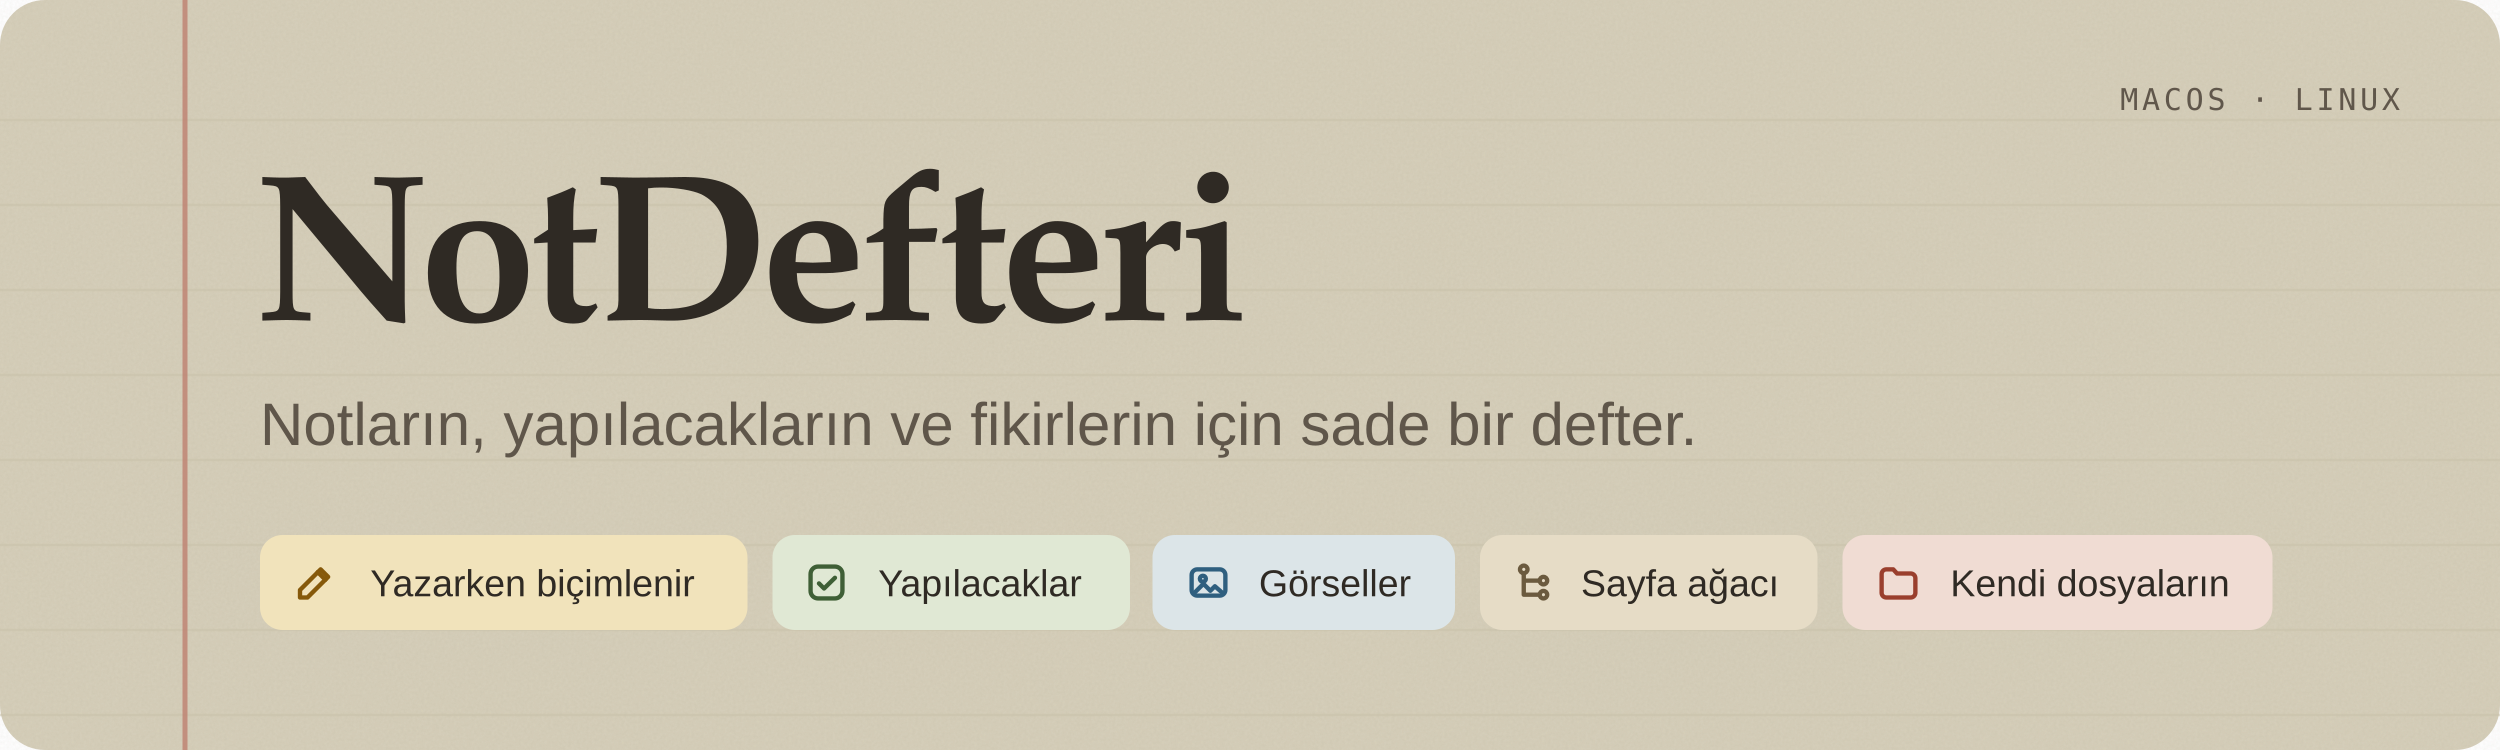
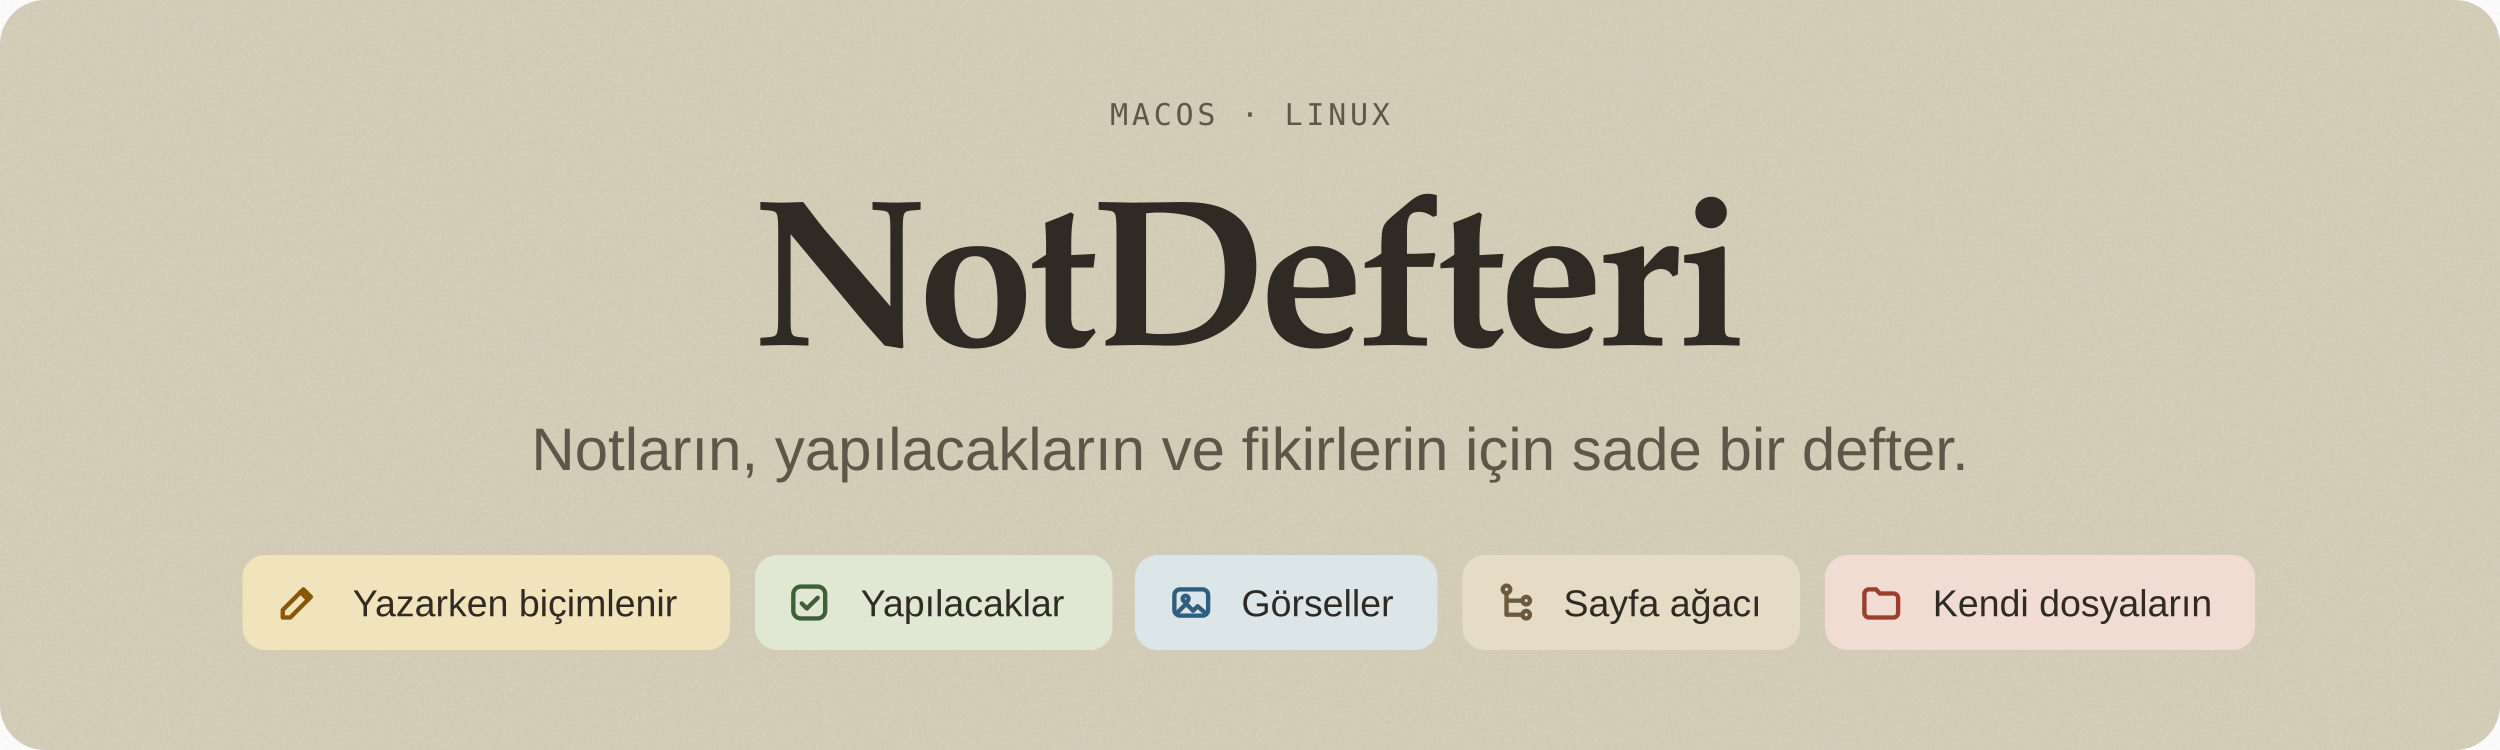
<svg xmlns="http://www.w3.org/2000/svg" width="1000" height="300" viewBox="0 0 1000 300" role="img" aria-label="NotDefteri — Notların, yapılacakların ve fikirlerin için sade bir defter. macOS ve Linux'ta.">
  <style>
.gecici { opacity: 0; }
@keyframes ortu { 0% { transform: translateX(0); } 6.316% { transform: translateX(0); animation-timing-function: steps(12, end); } 17.684% { transform: translateX(388.8px); } 100% { transform: translateX(388.8px); } }
.ortu { animation: ortu 9.5s infinite; }
@keyframes ortu-gizle {
  0.000% { opacity: 1; animation-timing-function: linear; }
  20.842% { opacity: 1; animation-timing-function: linear; }
  20.853% { opacity: 0; animation-timing-function: linear; }
  100.000% { opacity: 0; animation-timing-function: linear; }
}
.ortu-gizle { animation: ortu-gizle 9.5s infinite; }
@keyframes isaret {
  0.000% { opacity: 1; animation-timing-function: cubic-bezier(0.23, 1, 0.32, 1); }
  21.053% { opacity: 1; animation-timing-function: cubic-bezier(0.23, 1, 0.32, 1); }
  23.684% { opacity: 0; animation-timing-function: cubic-bezier(0.23, 1, 0.32, 1); }
  100.000% { opacity: 0; animation-timing-function: cubic-bezier(0.23, 1, 0.32, 1); }
}
.isaret { animation: isaret 9.5s infinite; }
@keyframes isaret-a {
  0.000% { opacity: 1; animation-timing-function: cubic-bezier(0.23, 1, 0.32, 1); }
  21.053% { opacity: 1; animation-timing-function: cubic-bezier(0.23, 1, 0.32, 1); }
  23.684% { opacity: 0; animation-timing-function: cubic-bezier(0.23, 1, 0.32, 1); }
  100.000% { opacity: 0; animation-timing-function: cubic-bezier(0.23, 1, 0.32, 1); }
}
@keyframes mono {
  0.000% { opacity: 1; transform: translateX(0); animation-timing-function: cubic-bezier(0.77, 0, 0.175, 1); }
  22.105% { opacity: 1; transform: translateX(0); animation-timing-function: cubic-bezier(0.77, 0, 0.175, 1); }
-   26.842% { opacity: 1; transform: translateX(-64.8px); animation-timing-function: cubic-bezier(0.77, 0, 0.175, 1); }
-   28.421% { opacity: 0; transform: translateX(-64.8px); animation-timing-function: cubic-bezier(0.77, 0, 0.175, 1); }
-   100.000% { opacity: 0; transform: translateX(-64.8px); animation-timing-function: cubic-bezier(0.77, 0, 0.175, 1); }
+   26.842% { opacity: 1; transform: translateX(-32.4px); animation-timing-function: cubic-bezier(0.77, 0, 0.175, 1); }
+   28.421% { opacity: 0; transform: translateX(-32.4px); animation-timing-function: cubic-bezier(0.77, 0, 0.175, 1); }
+   100.000% { opacity: 0; transform: translateX(-32.4px); animation-timing-function: cubic-bezier(0.77, 0, 0.175, 1); }
}
.mono { animation: mono 9.5s infinite; }
@keyframes mono-a {
  0.000% { opacity: 1; animation-timing-function: cubic-bezier(0.77, 0, 0.175, 1); }
  22.105% { opacity: 1; animation-timing-function: cubic-bezier(0.77, 0, 0.175, 1); }
  26.842% { opacity: 1; animation-timing-function: cubic-bezier(0.77, 0, 0.175, 1); }
  28.421% { opacity: 0; animation-timing-function: cubic-bezier(0.77, 0, 0.175, 1); }
  100.000% { opacity: 0; animation-timing-function: cubic-bezier(0.77, 0, 0.175, 1); }
}
@keyframes baslik {
  0.000% { opacity: 0; transform: translateY(4px); animation-timing-function: cubic-bezier(0.23, 1, 0.32, 1); }
  26.842% { opacity: 0; transform: translateY(4px); animation-timing-function: cubic-bezier(0.23, 1, 0.32, 1); }
  30.526% { opacity: 1; transform: translate(0, 0); animation-timing-function: cubic-bezier(0.23, 1, 0.32, 1); }
  90.526% { opacity: 1; transform: translate(0, 0); animation-timing-function: cubic-bezier(0.23, 1, 0.32, 1); }
  93.684% { opacity: 0; transform: translateY(4px); animation-timing-function: cubic-bezier(0.23, 1, 0.32, 1); }
  100.000% { opacity: 0; transform: translateY(4px); animation-timing-function: cubic-bezier(0.23, 1, 0.32, 1); }
}
.baslik { animation: baslik 9.5s infinite; }
@keyframes baslik-a {
  0.000% { opacity: 0; animation-timing-function: cubic-bezier(0.23, 1, 0.32, 1); }
  26.842% { opacity: 0; animation-timing-function: cubic-bezier(0.23, 1, 0.32, 1); }
  30.526% { opacity: 1; animation-timing-function: cubic-bezier(0.23, 1, 0.32, 1); }
  90.526% { opacity: 1; animation-timing-function: cubic-bezier(0.23, 1, 0.32, 1); }
  93.684% { opacity: 0; animation-timing-function: cubic-bezier(0.23, 1, 0.32, 1); }
  100.000% { opacity: 0; animation-timing-function: cubic-bezier(0.23, 1, 0.32, 1); }
}
@keyframes slogan {
  0.000% { opacity: 0; transform: translateY(8px); animation-timing-function: cubic-bezier(0.23, 1, 0.32, 1); }
  31.579% { opacity: 0; transform: translateY(8px); animation-timing-function: cubic-bezier(0.23, 1, 0.32, 1); }
  36.316% { opacity: 1; transform: translate(0, 0); animation-timing-function: cubic-bezier(0.23, 1, 0.32, 1); }
  91.053% { opacity: 1; transform: translate(0, 0); animation-timing-function: cubic-bezier(0.23, 1, 0.32, 1); }
  94.211% { opacity: 0; transform: translateY(8px); animation-timing-function: cubic-bezier(0.23, 1, 0.32, 1); }
  100.000% { opacity: 0; transform: translateY(8px); animation-timing-function: cubic-bezier(0.23, 1, 0.32, 1); }
}
.slogan { animation: slogan 9.5s infinite; }
@keyframes slogan-a {
  0.000% { opacity: 0; animation-timing-function: cubic-bezier(0.23, 1, 0.32, 1); }
  31.579% { opacity: 0; animation-timing-function: cubic-bezier(0.23, 1, 0.32, 1); }
  36.316% { opacity: 1; animation-timing-function: cubic-bezier(0.23, 1, 0.32, 1); }
  91.053% { opacity: 1; animation-timing-function: cubic-bezier(0.23, 1, 0.32, 1); }
  94.211% { opacity: 0; animation-timing-function: cubic-bezier(0.23, 1, 0.32, 1); }
  100.000% { opacity: 0; animation-timing-function: cubic-bezier(0.23, 1, 0.32, 1); }
}
@keyframes ust {
  0.000% { opacity: 0; transform: translateY(-4px); animation-timing-function: cubic-bezier(0.23, 1, 0.32, 1); }
  2.105% { opacity: 0; transform: translateY(-4px); animation-timing-function: cubic-bezier(0.23, 1, 0.32, 1); }
  6.842% { opacity: 1; transform: translate(0, 0); animation-timing-function: cubic-bezier(0.23, 1, 0.32, 1); }
  91.579% { opacity: 1; transform: translate(0, 0); animation-timing-function: cubic-bezier(0.23, 1, 0.32, 1); }
  94.737% { opacity: 0; transform: translateY(-4px); animation-timing-function: cubic-bezier(0.23, 1, 0.32, 1); }
  100.000% { opacity: 0; transform: translateY(-4px); animation-timing-function: cubic-bezier(0.23, 1, 0.32, 1); }
}
.ust { animation: ust 9.5s infinite; }
@keyframes ust-a {
  0.000% { opacity: 0; animation-timing-function: cubic-bezier(0.23, 1, 0.32, 1); }
  2.105% { opacity: 0; animation-timing-function: cubic-bezier(0.23, 1, 0.32, 1); }
  6.842% { opacity: 1; animation-timing-function: cubic-bezier(0.23, 1, 0.32, 1); }
  91.579% { opacity: 1; animation-timing-function: cubic-bezier(0.23, 1, 0.32, 1); }
  94.737% { opacity: 0; animation-timing-function: cubic-bezier(0.23, 1, 0.32, 1); }
  100.000% { opacity: 0; animation-timing-function: cubic-bezier(0.23, 1, 0.32, 1); }
}
@keyframes e0 {
  0.000% { opacity: 0; transform: translateY(8px); animation-timing-function: cubic-bezier(0.23, 1, 0.32, 1); }
  35.263% { opacity: 0; transform: translateY(8px); animation-timing-function: cubic-bezier(0.23, 1, 0.32, 1); }
  40.000% { opacity: 1; transform: translate(0, 0); animation-timing-function: cubic-bezier(0.23, 1, 0.32, 1); }
  91.579% { opacity: 1; transform: translate(0, 0); animation-timing-function: cubic-bezier(0.23, 1, 0.32, 1); }
  94.737% { opacity: 0; transform: translateY(8px); animation-timing-function: cubic-bezier(0.23, 1, 0.32, 1); }
  100.000% { opacity: 0; transform: translateY(8px); animation-timing-function: cubic-bezier(0.23, 1, 0.32, 1); }
}
.e0 { animation: e0 9.5s infinite; }
@keyframes e0-a {
  0.000% { opacity: 0; animation-timing-function: cubic-bezier(0.23, 1, 0.32, 1); }
  35.263% { opacity: 0; animation-timing-function: cubic-bezier(0.23, 1, 0.32, 1); }
  40.000% { opacity: 1; animation-timing-function: cubic-bezier(0.23, 1, 0.32, 1); }
  91.579% { opacity: 1; animation-timing-function: cubic-bezier(0.23, 1, 0.32, 1); }
  94.737% { opacity: 0; animation-timing-function: cubic-bezier(0.23, 1, 0.32, 1); }
  100.000% { opacity: 0; animation-timing-function: cubic-bezier(0.23, 1, 0.32, 1); }
}
@keyframes e1 {
  0.000% { opacity: 0; transform: translateY(8px); animation-timing-function: cubic-bezier(0.23, 1, 0.32, 1); }
  36.105% { opacity: 0; transform: translateY(8px); animation-timing-function: cubic-bezier(0.23, 1, 0.32, 1); }
  40.842% { opacity: 1; transform: translate(0, 0); animation-timing-function: cubic-bezier(0.23, 1, 0.32, 1); }
  91.895% { opacity: 1; transform: translate(0, 0); animation-timing-function: cubic-bezier(0.23, 1, 0.32, 1); }
  95.053% { opacity: 0; transform: translateY(8px); animation-timing-function: cubic-bezier(0.23, 1, 0.32, 1); }
  100.000% { opacity: 0; transform: translateY(8px); animation-timing-function: cubic-bezier(0.23, 1, 0.32, 1); }
}
.e1 { animation: e1 9.5s infinite; }
@keyframes e1-a {
  0.000% { opacity: 0; animation-timing-function: cubic-bezier(0.23, 1, 0.32, 1); }
  36.105% { opacity: 0; animation-timing-function: cubic-bezier(0.23, 1, 0.32, 1); }
  40.842% { opacity: 1; animation-timing-function: cubic-bezier(0.23, 1, 0.32, 1); }
  91.895% { opacity: 1; animation-timing-function: cubic-bezier(0.23, 1, 0.32, 1); }
  95.053% { opacity: 0; animation-timing-function: cubic-bezier(0.23, 1, 0.32, 1); }
  100.000% { opacity: 0; animation-timing-function: cubic-bezier(0.23, 1, 0.32, 1); }
}
@keyframes e2 {
  0.000% { opacity: 0; transform: translateY(8px); animation-timing-function: cubic-bezier(0.23, 1, 0.32, 1); }
  36.947% { opacity: 0; transform: translateY(8px); animation-timing-function: cubic-bezier(0.23, 1, 0.32, 1); }
  41.684% { opacity: 1; transform: translate(0, 0); animation-timing-function: cubic-bezier(0.23, 1, 0.32, 1); }
  92.211% { opacity: 1; transform: translate(0, 0); animation-timing-function: cubic-bezier(0.23, 1, 0.32, 1); }
  95.368% { opacity: 0; transform: translateY(8px); animation-timing-function: cubic-bezier(0.23, 1, 0.32, 1); }
  100.000% { opacity: 0; transform: translateY(8px); animation-timing-function: cubic-bezier(0.23, 1, 0.32, 1); }
}
.e2 { animation: e2 9.5s infinite; }
@keyframes e2-a {
  0.000% { opacity: 0; animation-timing-function: cubic-bezier(0.23, 1, 0.32, 1); }
  36.947% { opacity: 0; animation-timing-function: cubic-bezier(0.23, 1, 0.32, 1); }
  41.684% { opacity: 1; animation-timing-function: cubic-bezier(0.23, 1, 0.32, 1); }
  92.211% { opacity: 1; animation-timing-function: cubic-bezier(0.23, 1, 0.32, 1); }
  95.368% { opacity: 0; animation-timing-function: cubic-bezier(0.23, 1, 0.32, 1); }
  100.000% { opacity: 0; animation-timing-function: cubic-bezier(0.23, 1, 0.32, 1); }
}
@keyframes e3 {
  0.000% { opacity: 0; transform: translateY(8px); animation-timing-function: cubic-bezier(0.23, 1, 0.32, 1); }
  37.789% { opacity: 0; transform: translateY(8px); animation-timing-function: cubic-bezier(0.23, 1, 0.32, 1); }
  42.526% { opacity: 1; transform: translate(0, 0); animation-timing-function: cubic-bezier(0.23, 1, 0.32, 1); }
  92.526% { opacity: 1; transform: translate(0, 0); animation-timing-function: cubic-bezier(0.23, 1, 0.32, 1); }
  95.684% { opacity: 0; transform: translateY(8px); animation-timing-function: cubic-bezier(0.23, 1, 0.32, 1); }
  100.000% { opacity: 0; transform: translateY(8px); animation-timing-function: cubic-bezier(0.23, 1, 0.32, 1); }
}
.e3 { animation: e3 9.5s infinite; }
@keyframes e3-a {
  0.000% { opacity: 0; animation-timing-function: cubic-bezier(0.23, 1, 0.32, 1); }
  37.789% { opacity: 0; animation-timing-function: cubic-bezier(0.23, 1, 0.32, 1); }
  42.526% { opacity: 1; animation-timing-function: cubic-bezier(0.23, 1, 0.32, 1); }
  92.526% { opacity: 1; animation-timing-function: cubic-bezier(0.23, 1, 0.32, 1); }
  95.684% { opacity: 0; animation-timing-function: cubic-bezier(0.23, 1, 0.32, 1); }
  100.000% { opacity: 0; animation-timing-function: cubic-bezier(0.23, 1, 0.32, 1); }
}
@keyframes e4 {
  0.000% { opacity: 0; transform: translateY(8px); animation-timing-function: cubic-bezier(0.23, 1, 0.32, 1); }
  38.632% { opacity: 0; transform: translateY(8px); animation-timing-function: cubic-bezier(0.23, 1, 0.32, 1); }
  43.368% { opacity: 1; transform: translate(0, 0); animation-timing-function: cubic-bezier(0.23, 1, 0.32, 1); }
  92.842% { opacity: 1; transform: translate(0, 0); animation-timing-function: cubic-bezier(0.23, 1, 0.32, 1); }
  96.000% { opacity: 0; transform: translateY(8px); animation-timing-function: cubic-bezier(0.23, 1, 0.32, 1); }
  100.000% { opacity: 0; transform: translateY(8px); animation-timing-function: cubic-bezier(0.23, 1, 0.32, 1); }
}
.e4 { animation: e4 9.5s infinite; }
@keyframes e4-a {
  0.000% { opacity: 0; animation-timing-function: cubic-bezier(0.23, 1, 0.32, 1); }
  38.632% { opacity: 0; animation-timing-function: cubic-bezier(0.23, 1, 0.32, 1); }
  43.368% { opacity: 1; animation-timing-function: cubic-bezier(0.23, 1, 0.32, 1); }
  92.842% { opacity: 1; animation-timing-function: cubic-bezier(0.23, 1, 0.32, 1); }
  96.000% { opacity: 0; animation-timing-function: cubic-bezier(0.23, 1, 0.32, 1); }
  100.000% { opacity: 0; animation-timing-function: cubic-bezier(0.23, 1, 0.32, 1); }
}
@media (prefers-reduced-motion: reduce) { .isaret { animation-name: isaret-a; } .mono { animation-name: mono-a; } .baslik { animation-name: baslik-a; } .slogan { animation-name: slogan-a; } .ust { animation-name: ust-a; } .e0 { animation-name: e0-a; } .e1 { animation-name: e1-a; } .e2 { animation-name: e2-a; } .e3 { animation-name: e3-a; } .e4 { animation-name: e4-a; } }
</style>
  <rect width="1000" height="300" rx="18" fill="#d6cfba" />
-   <text x="960" y="44" font-family="'SF Mono', ui-monospace, Menlo, Consolas, 'DejaVu Sans Mono', monospace" font-size="12" fill="#5f564a" text-anchor="end" letter-spacing="1.5" class="ust">MACOS · LINUX</text>
-   <text x="104" y="124" font-family="'SF Mono', ui-monospace, Menlo, Consolas, 'DejaVu Sans Mono', monospace" font-size="54" fill="#857862" textLength="32.4" lengthAdjust="spacingAndGlyphs" class="isaret gecici">#</text>
-   <text x="168.8" y="124" font-family="'SF Mono', ui-monospace, Menlo, Consolas, 'DejaVu Sans Mono', monospace" font-size="54" fill="#2f2a24" textLength="324.0" lengthAdjust="spacingAndGlyphs" class="mono gecici">NotDefteri</text>
+   <text x="500.0" y="50" font-family="'SF Mono', ui-monospace, Menlo, Consolas, 'DejaVu Sans Mono', monospace" font-size="12" fill="#5f564a" text-anchor="middle" letter-spacing="1.5" class="ust">MACOS · LINUX</text>
+   <text x="305.6" y="134" font-family="'SF Mono', ui-monospace, Menlo, Consolas, 'DejaVu Sans Mono', monospace" font-size="54" fill="#857862" textLength="32.4" lengthAdjust="spacingAndGlyphs" class="isaret gecici">#</text>
+   <text x="370.4" y="134" font-family="'SF Mono', ui-monospace, Menlo, Consolas, 'DejaVu Sans Mono', monospace" font-size="54" fill="#2f2a24" textLength="324.0" lengthAdjust="spacingAndGlyphs" class="mono gecici">NotDefteri</text>
  <g class="ortu-gizle gecici">
    <g class="ortu" transform="translate(388.8 0)">
-       <rect x="104" y="70" width="396.8" height="68" fill="#d6cfba" />
-       <rect class="imlec" x="106" y="76" width="5" height="58" fill="#2f2a24" />
+       <rect x="305.6" y="80" width="396.8" height="68" fill="#d6cfba" />
+       <rect class="imlec" x="307.6" y="86" width="5" height="58" fill="#2f2a24" />
    </g>
  </g>
  <filter id="gren" x="0" y="0" width="100%" height="100%">
    <feTurbulence type="fractalNoise" baseFrequency="0.85" numOctaves="2" stitchTiles="stitch" />
    <feColorMatrix values="0 0 0 0 0.18 0 0 0 0 0.15 0 0 0 0 0.11 0 0 0 0.07 0" />
  </filter>
  <rect width="1000" height="300" rx="18" filter="url(#gren)" />
-   <line x1="0" y1="48" x2="1000" y2="48" stroke="#c9c0a9" stroke-opacity="0.55" />
-   <line x1="0" y1="82" x2="1000" y2="82" stroke="#c9c0a9" stroke-opacity="0.55" />
-   <line x1="0" y1="116" x2="1000" y2="116" stroke="#c9c0a9" stroke-opacity="0.55" />
-   <line x1="0" y1="150" x2="1000" y2="150" stroke="#c9c0a9" stroke-opacity="0.55" />
-   <line x1="0" y1="184" x2="1000" y2="184" stroke="#c9c0a9" stroke-opacity="0.55" />
-   <line x1="0" y1="218" x2="1000" y2="218" stroke="#c9c0a9" stroke-opacity="0.55" />
-   <line x1="0" y1="252" x2="1000" y2="252" stroke="#c9c0a9" stroke-opacity="0.55" />
-   <line x1="0" y1="286" x2="1000" y2="286" stroke="#c9c0a9" stroke-opacity="0.55" />
-   <line x1="74" y1="0" x2="74" y2="300" stroke="#be8070" stroke-width="2" stroke-opacity="0.8" />
-   <text x="102" y="128" font-family="'Iowan Old Style', 'Palatino Linotype', Georgia, serif" font-size="84" fill="#2f2a24" font-weight="bold" letter-spacing="-2.5" class="baslik">NotDefteri</text>
-   <text x="104" y="178" font-family="-apple-system, BlinkMacSystemFont, 'Segoe UI', 'Helvetica Neue', Arial, sans-serif" font-size="24" fill="#5f564a" class="slogan">Notların, yapılacakların ve fikirlerin için sade bir defter.</text>
+   <text x="500.0" y="138" font-family="'Iowan Old Style', 'Palatino Linotype', Georgia, serif" font-size="84" fill="#2f2a24" text-anchor="middle" font-weight="bold" letter-spacing="-2.5" class="baslik">NotDefteri</text>
+   <text x="500.0" y="188" font-family="-apple-system, BlinkMacSystemFont, 'Segoe UI', 'Helvetica Neue', Arial, sans-serif" font-size="24" fill="#5f564a" text-anchor="middle" class="slogan">Notların, yapılacakların ve fikirlerin için sade bir defter.</text>
  <g class="e0">
-     <rect x="104" y="214" width="195" height="38" rx="9" fill="#f1e3bb" />
-     <g transform="translate(117 224) scale(0.750)" fill="none" stroke="#86590a" stroke-width="2.33" stroke-linecap="round" stroke-linejoin="round">
+     <rect x="97" y="222" width="195" height="38" rx="9" fill="#f1e3bb" />
+     <g transform="translate(110.1 232) scale(0.750)" fill="none" stroke="#86590a" stroke-width="2.33" stroke-linecap="round" stroke-linejoin="round">
      <path d="M4 20h4L19 9l-4-4L4 16z" />
      <path d="M13.5 6.5l4 4" />
    </g>
-     <text x="213" y="238.5" font-family="-apple-system, BlinkMacSystemFont, 'Segoe UI', 'Helvetica Neue', Arial, sans-serif" font-size="15" fill="#2f2a24" text-anchor="middle" font-weight="500">Yazarken biçimlenir</text>
+     <text x="206" y="246.5" font-family="-apple-system, BlinkMacSystemFont, 'Segoe UI', 'Helvetica Neue', Arial, sans-serif" font-size="15" fill="#2f2a24" text-anchor="middle" font-weight="500">Yazarken biçimlenir</text>
  </g>
  <g class="e1">
-     <rect x="309" y="214" width="143" height="38" rx="9" fill="#e0e8d4" />
-     <g transform="translate(321.6 224) scale(0.750)" fill="none" stroke="#3f5f36" stroke-width="2.33" stroke-linecap="round" stroke-linejoin="round">
+     <rect x="302" y="222" width="143" height="38" rx="9" fill="#e0e8d4" />
+     <g transform="translate(314.7 232) scale(0.750)" fill="none" stroke="#3f5f36" stroke-width="2.33" stroke-linecap="round" stroke-linejoin="round">
      <rect x="3.5" y="3.5" width="17" height="17" rx="4" />
      <path d="M8 12.5l2.7 2.7L16.5 9.5" />
    </g>
-     <text x="392" y="238.5" font-family="-apple-system, BlinkMacSystemFont, 'Segoe UI', 'Helvetica Neue', Arial, sans-serif" font-size="15" fill="#2f2a24" text-anchor="middle" font-weight="500">Yapılacaklar</text>
+     <text x="385" y="246.5" font-family="-apple-system, BlinkMacSystemFont, 'Segoe UI', 'Helvetica Neue', Arial, sans-serif" font-size="15" fill="#2f2a24" text-anchor="middle" font-weight="500">Yapılacaklar</text>
  </g>
  <g class="e2">
-     <rect x="461" y="214" width="121" height="38" rx="9" fill="#dce5e8" />
-     <g transform="translate(474.4 224) scale(0.750)" fill="none" stroke="#2f5f7f" stroke-width="2.33" stroke-linecap="round" stroke-linejoin="round">
+     <rect x="454" y="222" width="121" height="38" rx="9" fill="#dce5e8" />
+     <g transform="translate(467.5 232) scale(0.750)" fill="none" stroke="#2f5f7f" stroke-width="2.33" stroke-linecap="round" stroke-linejoin="round">
      <rect x="3" y="5" width="18" height="14" rx="3" />
      <circle cx="9" cy="10" r="1.6" />
      <path d="M4.5 17.5l4.8-4.8 3.7 3.7 2.4-2.4 4 3.5" />
    </g>
-     <text x="534" y="238.5" font-family="-apple-system, BlinkMacSystemFont, 'Segoe UI', 'Helvetica Neue', Arial, sans-serif" font-size="15" fill="#2f2a24" text-anchor="middle" font-weight="500">Görseller</text>
+     <text x="527" y="246.5" font-family="-apple-system, BlinkMacSystemFont, 'Segoe UI', 'Helvetica Neue', Arial, sans-serif" font-size="15" fill="#2f2a24" text-anchor="middle" font-weight="500">Görseller</text>
  </g>
  <g class="e3">
-     <rect x="592" y="214" width="135" height="38" rx="9" fill="#e6dcc6" />
-     <g transform="translate(605.0 224) scale(0.750)" fill="none" stroke="#6b5a3e" stroke-width="2.33" stroke-linecap="round" stroke-linejoin="round">
+     <rect x="585" y="222" width="135" height="38" rx="9" fill="#e6dcc6" />
+     <g transform="translate(598.1 232) scale(0.750)" fill="none" stroke="#6b5a3e" stroke-width="2.33" stroke-linecap="round" stroke-linejoin="round">
      <circle cx="6" cy="5" r="2" />
      <circle cx="16.5" cy="11" r="2" />
      <circle cx="16.5" cy="18.5" r="2" />
      <path d="M6 7v11.5h8.5M6 11h8.5" />
    </g>
-     <text x="672" y="238.5" font-family="-apple-system, BlinkMacSystemFont, 'Segoe UI', 'Helvetica Neue', Arial, sans-serif" font-size="15" fill="#2f2a24" text-anchor="middle" font-weight="500">Sayfa ağacı</text>
+     <text x="665" y="246.5" font-family="-apple-system, BlinkMacSystemFont, 'Segoe UI', 'Helvetica Neue', Arial, sans-serif" font-size="15" fill="#2f2a24" text-anchor="middle" font-weight="500">Sayfa ağacı</text>
  </g>
  <g class="e4">
-     <rect x="737" y="214" width="172" height="38" rx="9" fill="#f0dcd3" />
-     <g transform="translate(750.4 224) scale(0.750)" fill="none" stroke="#9a3f2d" stroke-width="2.33" stroke-linecap="round" stroke-linejoin="round">
+     <rect x="730" y="222" width="172" height="38" rx="9" fill="#f0dcd3" />
+     <g transform="translate(743.5 232) scale(0.750)" fill="none" stroke="#9a3f2d" stroke-width="2.33" stroke-linecap="round" stroke-linejoin="round">
      <path d="M3 7.5A2.5 2.5 0 0 1 5.5 5h3.7l2 2.2h7.3A2.5 2.5 0 0 1 21 9.7v7.8a2.5 2.5 0 0 1-2.5 2.5h-13A2.5 2.5 0 0 1 3 17.5z" />
    </g>
-     <text x="836" y="238.5" font-family="-apple-system, BlinkMacSystemFont, 'Segoe UI', 'Helvetica Neue', Arial, sans-serif" font-size="15" fill="#2f2a24" text-anchor="middle" font-weight="500">Kendi dosyaların</text>
+     <text x="829" y="246.5" font-family="-apple-system, BlinkMacSystemFont, 'Segoe UI', 'Helvetica Neue', Arial, sans-serif" font-size="15" fill="#2f2a24" text-anchor="middle" font-weight="500">Kendi dosyaların</text>
  </g>
</svg>
